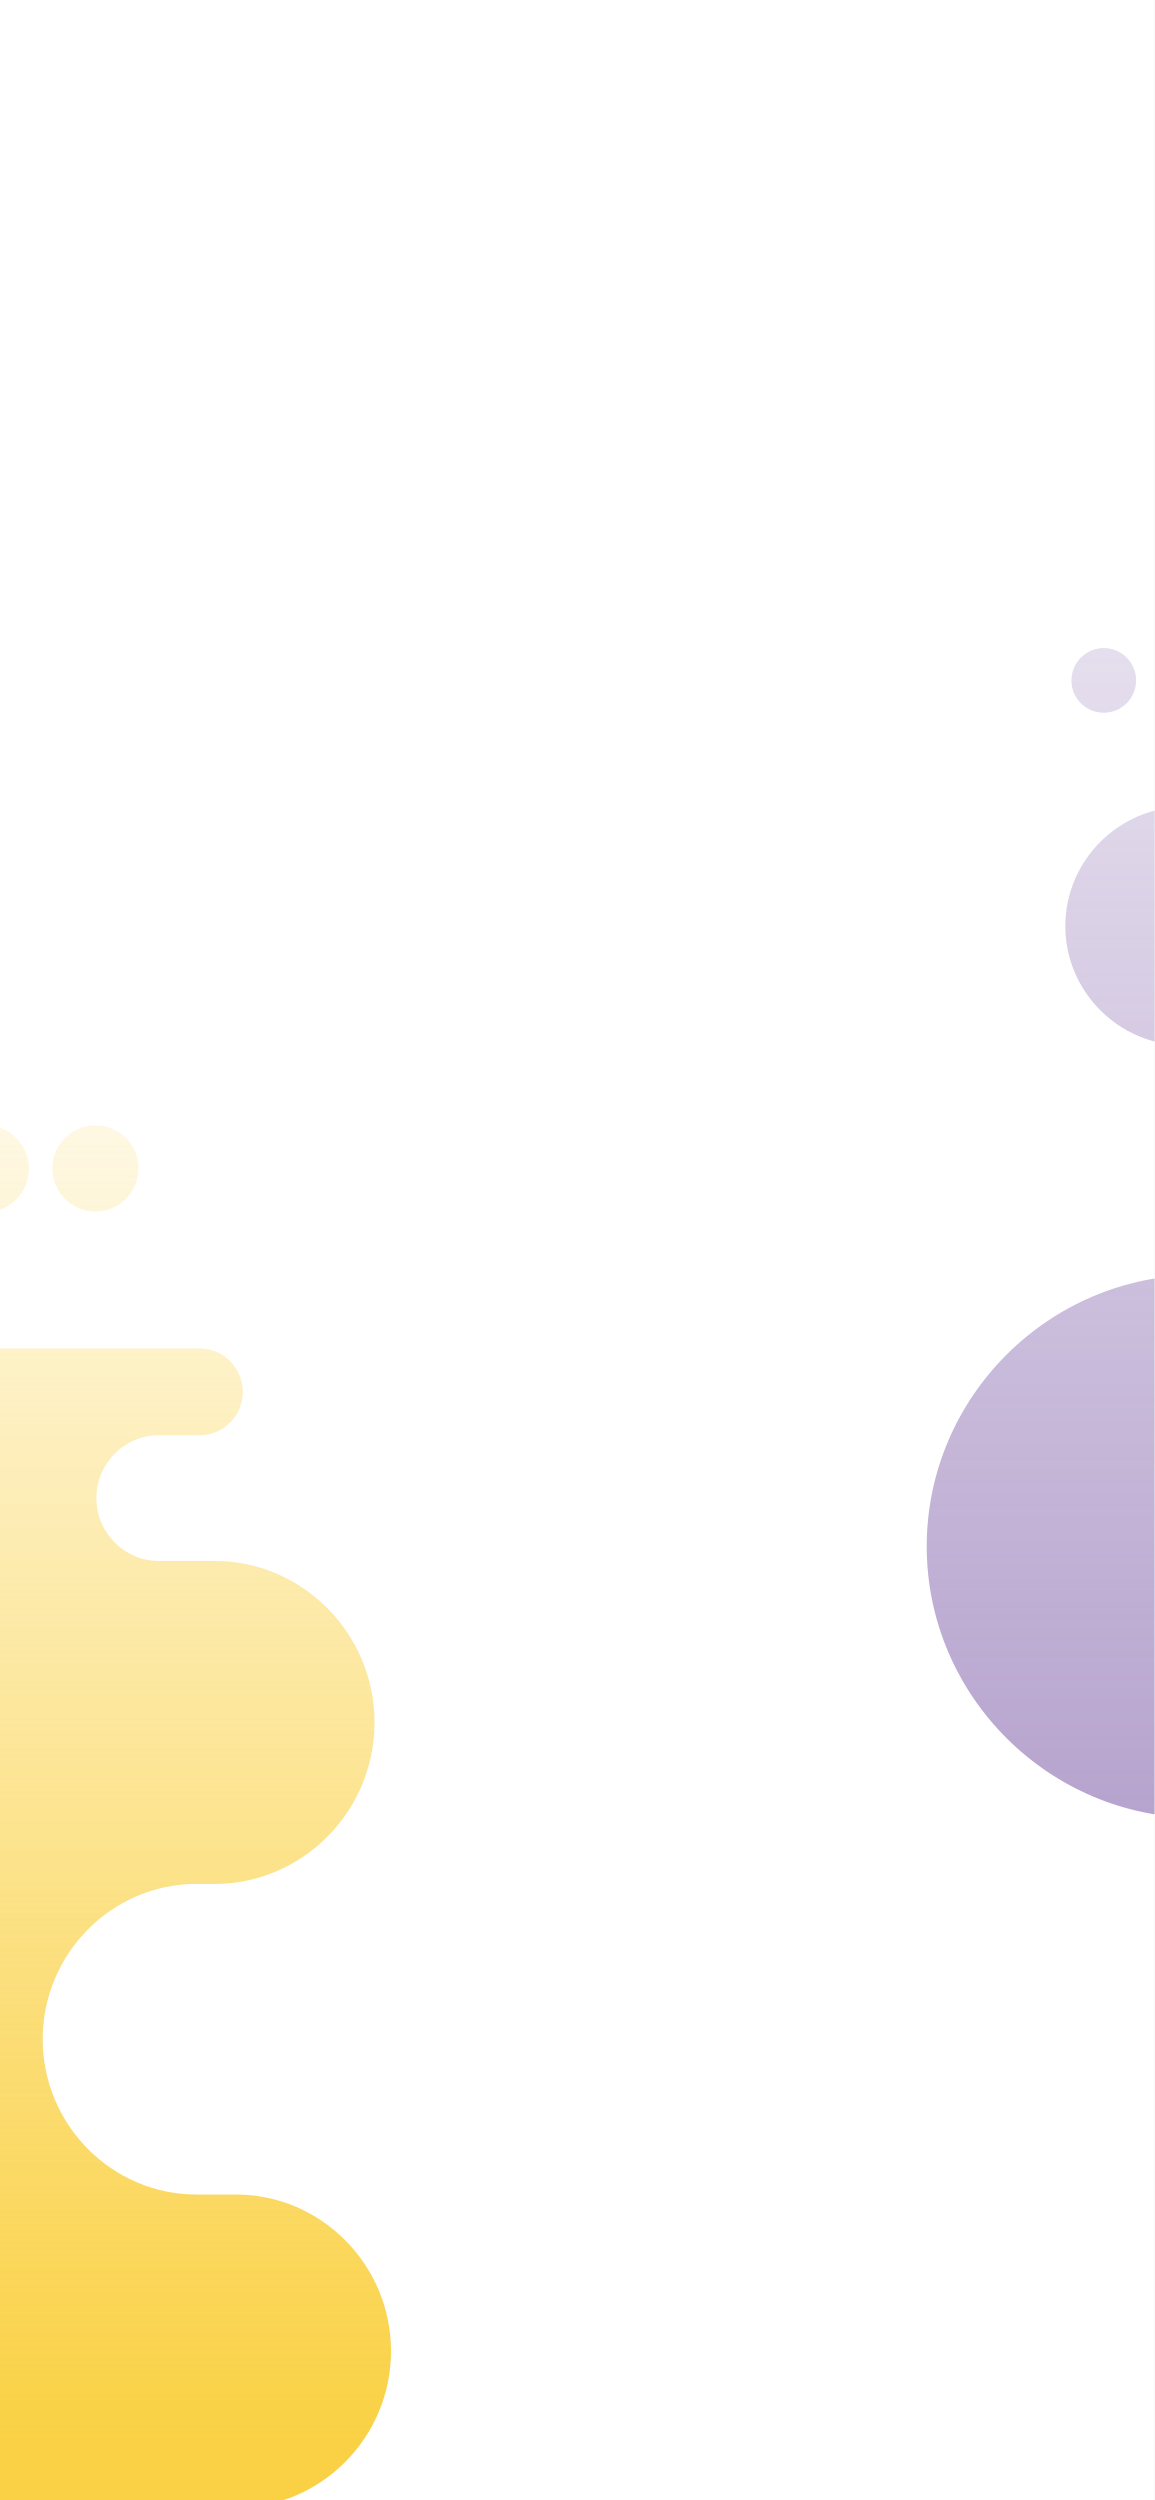
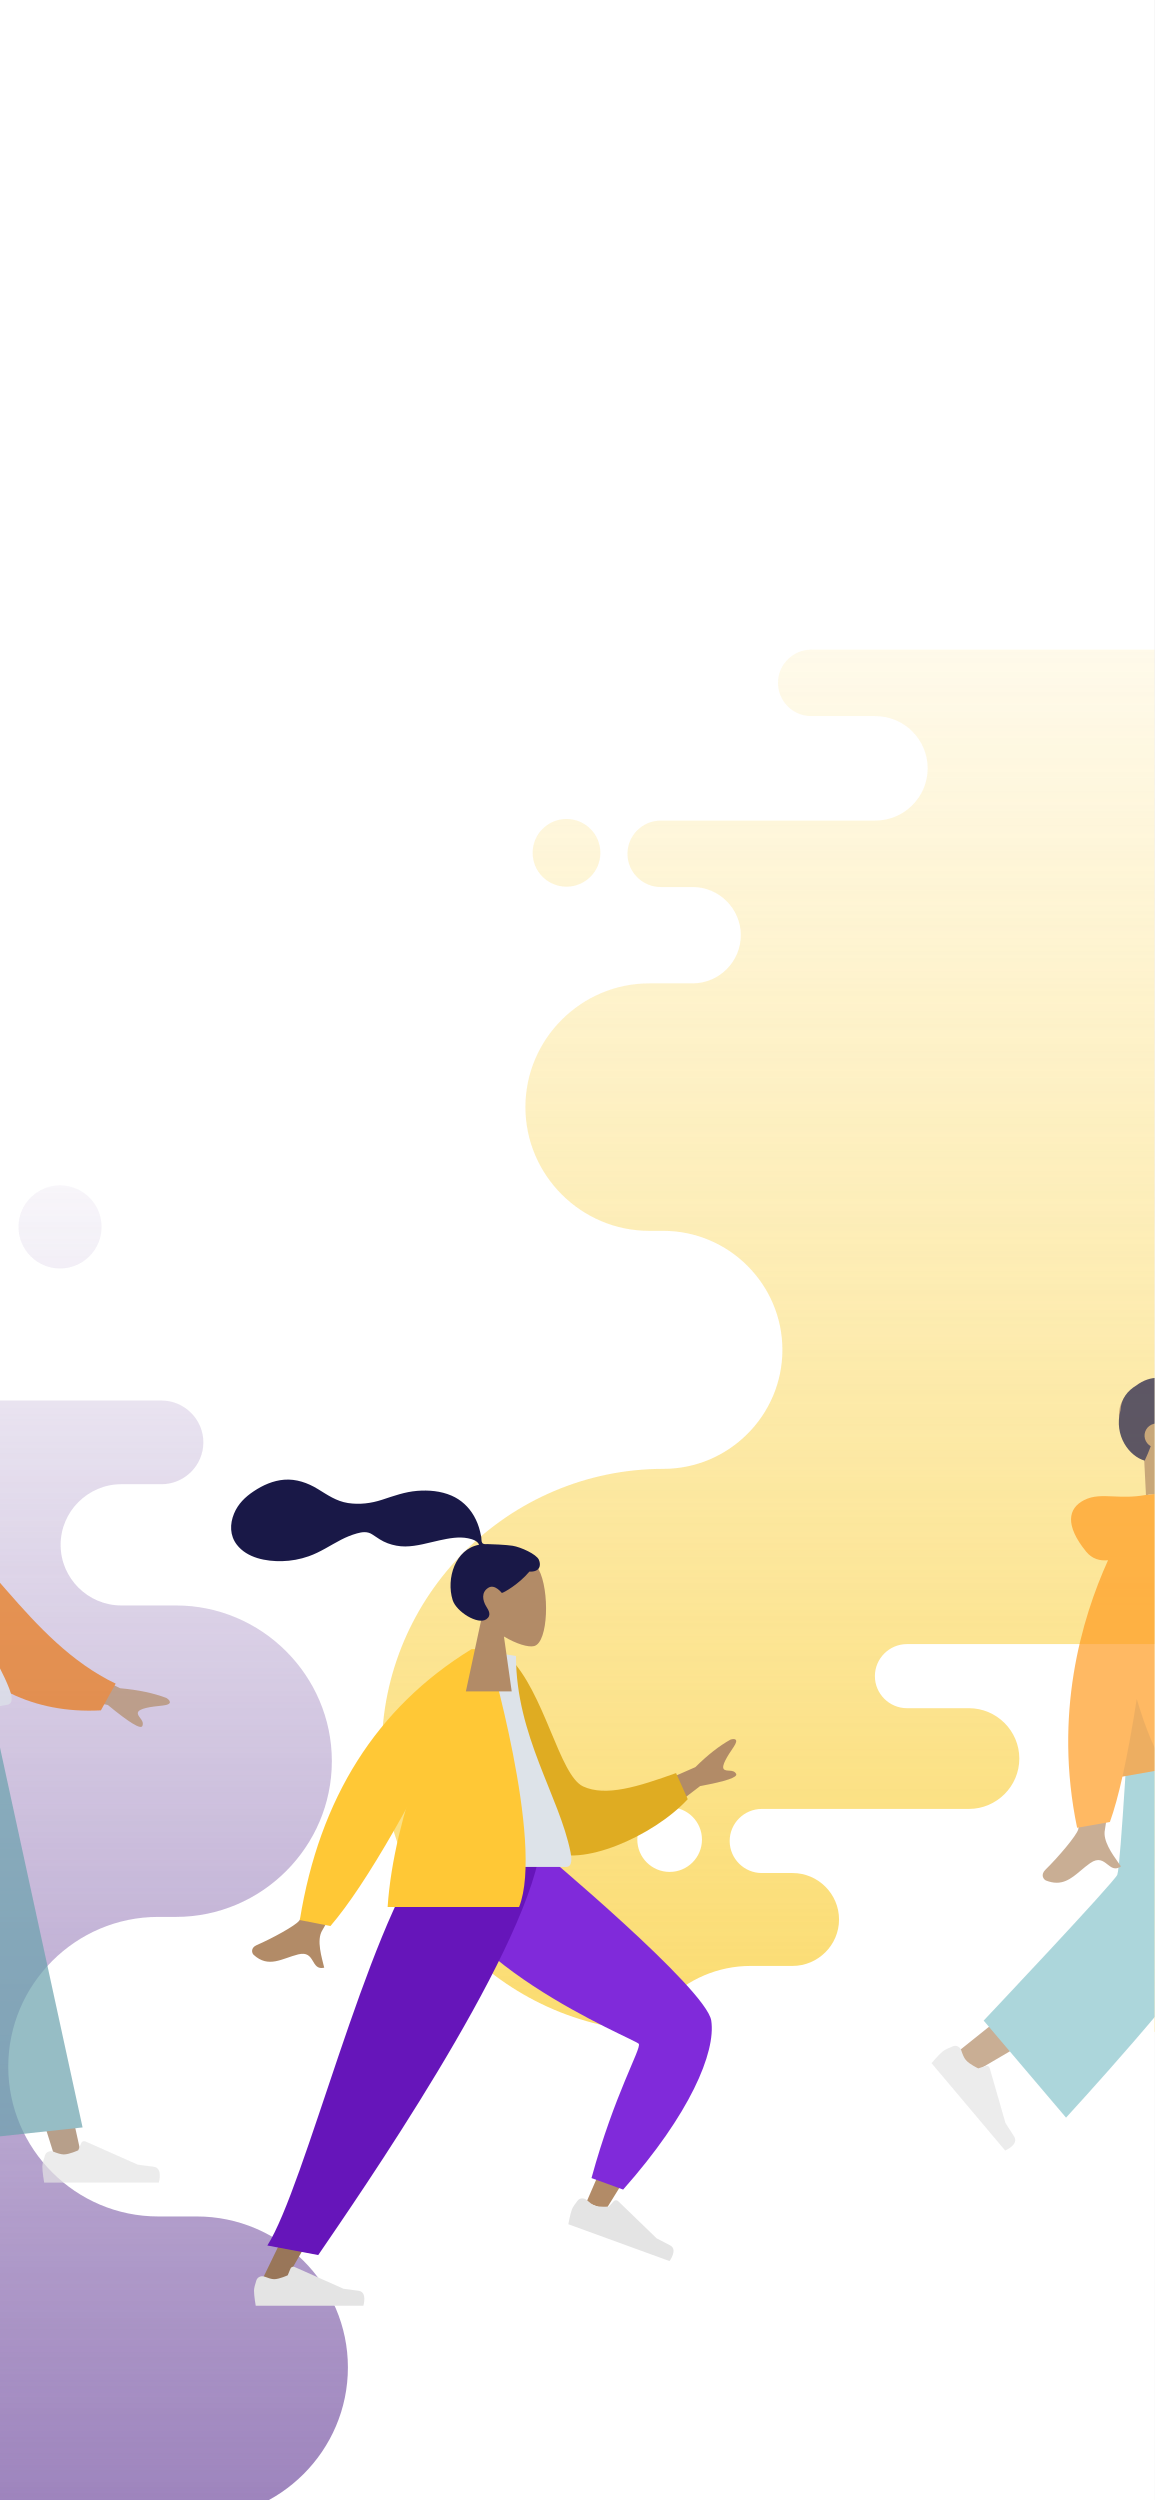
<svg xmlns="http://www.w3.org/2000/svg" width="375" height="812" viewBox="0 0 375 812" fill="none">
-   <g clip-path="url(#clip0)">
-     <path d="M0 0H375V812H0V0Z" fill="white" />
-     <path fill-rule="evenodd" clip-rule="evenodd" d="M389.241 590.451C340.715 590.451 301 550.768 301 502.28C301 453.779 340.715 414.108 389.241 414.108C409.762 414.108 426.549 397.334 426.549 376.83C426.549 356.328 409.762 339.553 389.241 339.553H384.805C363.471 339.553 346.015 322.11 346.015 300.793C346.015 279.476 363.471 262.034 384.805 262.034H398.42C406.722 262.034 413.518 255.244 413.518 246.948C413.518 238.651 406.722 231.861 398.42 231.861H388.415C382.678 231.861 377.997 227.172 377.997 221.452C377.997 215.719 382.69 211.042 388.415 211.042H455.7C464.708 211.042 472.075 203.682 472.075 194.68C472.075 185.68 464.708 178.32 455.7 178.32H435.582C429.844 178.32 425.163 173.631 425.163 167.91C425.163 162.177 429.856 157.5 435.582 157.5H721.727C729.203 157.5 735.329 163.623 735.329 171.092C735.329 178.562 729.203 184.685 721.727 184.685H701.098C689.343 184.685 679.727 194.292 679.727 206.038C679.727 217.784 689.343 227.391 701.098 227.391H789.45C796.926 227.391 803.053 233.513 803.053 240.983C803.053 248.453 796.938 254.575 789.45 254.575H776.394C765.55 254.575 756.688 263.442 756.688 274.265C756.688 285.1 765.563 293.954 776.394 293.954H794.165C822.005 293.954 844.785 316.717 844.785 344.533C844.785 372.348 822.005 395.111 794.165 395.111H788.368C761.587 395.111 739.681 416.999 739.681 443.758C739.681 470.516 761.587 492.405 788.368 492.405H800.913C827.912 492.405 850 514.475 850 541.452C850 568.43 827.912 590.5 800.913 590.5C661.226 590.451 528.929 590.451 389.241 590.451ZM756.501 184.5C763.957 184.5 770 178.456 770 171C770 163.544 763.957 157.5 756.501 157.5C749.045 157.5 743 163.544 743 171C743 178.456 749.045 184.5 756.501 184.5ZM358.5 231.5C364.308 231.5 369 226.795 369 221C369 215.193 364.295 210.5 358.5 210.5C352.692 210.5 348 215.204 348 221C347.988 226.795 352.692 231.5 358.5 231.5Z" fill="url(#paint0_linear)" />
-     <path fill-rule="evenodd" clip-rule="evenodd" d="M-345.508 814.45C-395.273 814.45 -436 773.3 -436 723.02C-436 672.727 -395.273 631.59 -345.508 631.59C-324.465 631.59 -307.249 614.196 -307.249 592.935C-307.249 571.675 -324.465 554.28 -345.508 554.28H-350.058C-371.936 554.28 -389.837 536.192 -389.837 514.088C-389.837 491.983 -371.936 473.896 -350.058 473.896H-336.096C-327.582 473.896 -320.613 466.855 -320.613 458.253C-320.613 449.65 -327.582 442.609 -336.096 442.609H-346.356C-352.24 442.609 -357.04 437.747 -357.04 431.815C-357.04 425.87 -352.227 421.021 -346.356 421.021H-277.355C-268.117 421.021 -260.563 413.388 -260.563 404.054C-260.563 394.722 -268.117 387.089 -277.355 387.089H-297.986C-303.87 387.089 -308.67 382.227 -308.67 376.295C-308.67 370.35 -303.858 365.5 -297.986 365.5H-4.544C3.123 365.5 9.405 371.849 9.405 379.595C9.405 387.341 3.123 393.689 -4.544 393.689H-25.7C-37.754 393.689 -47.615 403.651 -47.615 415.831C-47.615 428.012 -37.754 437.974 -25.7 437.974H64.906C72.573 437.974 78.856 444.322 78.856 452.068C78.856 459.814 72.585 466.162 64.906 466.162H51.517C40.396 466.162 31.309 475.357 31.309 486.58C31.309 497.815 40.409 506.997 51.517 506.997H69.742C98.291 506.997 121.652 530.601 121.652 559.444C121.652 588.287 98.291 611.891 69.742 611.891H63.796C36.332 611.891 13.868 634.588 13.868 662.335C13.868 690.083 36.332 712.78 63.796 712.78H76.661C104.349 712.78 127 735.665 127 763.64C127 791.614 104.349 814.5 76.661 814.5C-66.588 814.45 -202.259 814.45 -345.508 814.45ZM31.001 393.5C38.733 393.5 45 387.232 45 379.5C45 371.768 38.733 365.5 31.001 365.5C23.269 365.5 17 371.768 17 379.5C17 387.232 23.269 393.5 31.001 393.5ZM-377 442.5C-370.915 442.5 -366 437.571 -366 431.5C-366 425.416 -370.929 420.5 -377 420.5C-383.084 420.5 -388 425.428 -388 431.5C-388.012 437.571 -383.084 442.5 -377 442.5Z" fill="url(#paint1_linear)" />
-     <mask id="mask0" mask-type="alpha" maskUnits="userSpaceOnUse" x="0" y="0" width="375" height="812">
-       <rect width="375" height="812" fill="#C4C4C4" />
-     </mask>
-     <g mask="url(#mask0)">
- </g>
+   <g id="ON_BG_1">
+     <g clip-path="url(#clip0)">
+       <path d="M0 0H375V812H0V0Z" fill="white" />
+       <g id="Barra supeiror" opacity="0.8">
+         <path id="Fill 1" fill-rule="evenodd" clip-rule="evenodd" d="M215.456 659.95C165.161 659.95 124 618.8 124 568.52C124 518.227 165.161 477.09 215.456 477.09C236.724 477.09 254.123 459.696 254.123 438.435C254.123 417.175 236.724 399.78 215.456 399.78H210.858C188.746 399.78 170.655 381.692 170.655 359.588C170.655 337.483 188.746 319.396 210.858 319.396H224.968C233.574 319.396 240.617 312.355 240.617 303.753C240.617 295.15 233.574 288.109 224.968 288.109H214.6C208.653 288.109 203.802 283.247 203.802 277.315C203.802 271.37 208.666 266.521 214.6 266.521H284.336C293.672 266.521 301.307 258.888 301.307 249.554C301.307 240.222 293.672 232.589 284.336 232.589H263.485C257.538 232.589 252.687 227.727 252.687 221.795C252.687 215.85 257.55 211 263.485 211H560.054C567.802 211 574.152 217.349 574.152 225.095C574.152 232.841 567.802 239.189 560.054 239.189H538.673C526.49 239.189 516.524 249.151 516.524 261.331C516.524 273.512 526.49 283.474 538.673 283.474H630.244C637.992 283.474 644.343 289.822 644.343 297.568C644.343 305.314 638.005 311.662 630.244 311.662H616.713C605.473 311.662 596.289 320.857 596.289 332.08C596.289 343.315 605.487 352.497 616.713 352.497H635.131C663.985 352.497 687.596 376.101 687.596 404.944C687.596 433.787 663.985 457.391 635.131 457.391H629.123C601.366 457.391 578.662 480.088 578.662 507.835C578.662 535.583 601.366 558.28 629.123 558.28H642.125C670.107 558.28 693 581.165 693 609.14C693 637.114 670.107 660 642.125 660C497.349 659.95 360.233 659.95 215.456 659.95ZM596.001 239C603.733 239 610 232.732 610 225C610 217.268 603.733 211 596.001 211C588.269 211 582 217.268 582 225C582 232.732 588.269 239 596.001 239ZM184 288C190.085 288 195 283.071 195 277C195 270.916 190.071 266 184 266C177.916 266 173 270.928 173 277C172.988 283.071 177.916 288 184 288Z" fill="url(#paint0_linear)" />
+         <path id="Fill 1_2" fill-rule="evenodd" clip-rule="evenodd" d="M-347.759 817.951C-396.285 817.951 -436 778.268 -436 729.78C-436 681.279 -396.285 641.608 -347.759 641.608C-327.238 641.608 -310.451 624.834 -310.451 604.33C-310.451 583.828 -327.238 567.053 -347.759 567.053H-352.195C-373.529 567.053 -390.985 549.61 -390.985 528.293C-390.985 506.976 -373.529 489.534 -352.195 489.534H-338.58C-330.278 489.534 -323.482 482.744 -323.482 474.448C-323.482 466.151 -330.278 459.361 -338.58 459.361H-348.585C-354.322 459.361 -359.003 454.672 -359.003 448.952C-359.003 443.219 -354.31 438.542 -348.585 438.542H-281.3C-272.292 438.542 -264.925 431.182 -264.925 422.18C-264.925 413.18 -272.292 405.82 -281.3 405.82H-301.418C-307.156 405.82 -311.837 401.131 -311.837 395.41C-311.837 389.677 -307.144 385 -301.418 385H-15.273C-7.797 385 -1.671 391.123 -1.671 398.592C-1.671 406.062 -7.797 412.185 -15.273 412.185H-35.902C-47.657 412.185 -57.273 421.792 -57.273 433.538C-57.273 445.284 -47.657 454.891 -35.902 454.891H52.45C59.926 454.891 66.053 461.013 66.053 468.483C66.053 475.953 59.938 482.075 52.45 482.075H39.394C28.55 482.075 19.688 490.942 19.688 501.765C19.688 512.6 28.563 521.454 39.394 521.454H57.165C85.004 521.454 107.785 544.217 107.785 572.033C107.785 599.848 85.004 622.611 57.165 622.611H51.368C24.587 622.611 2.681 644.499 2.681 671.258C2.681 698.016 24.587 719.905 51.368 719.905H63.913C90.912 719.905 113 741.975 113 768.952C113 795.93 90.912 818 63.913 818C-75.774 817.951 -208.071 817.951 -347.759 817.951ZM19.501 412C26.957 412 33 405.956 33 398.5C33 391.044 26.957 385 19.501 385C12.045 385 6 391.044 6 398.5C6 405.956 12.045 412 19.501 412ZM-378.5 459C-372.692 459 -368 454.295 -368 448.5C-368 442.693 -372.705 438 -378.5 438C-384.308 438 -389 442.704 -389 448.5C-389.012 454.295 -384.308 459 -378.5 459Z" fill="url(#paint1_linear)" />
+       </g>
+       <path id="Fill 1 Copy" fill-rule="evenodd" clip-rule="evenodd" d="M248.241 966.951C199.715 966.951 160 927.268 160 878.78C160 830.279 199.715 790.608 248.241 790.608C268.762 790.608 285.549 773.834 285.549 753.33C285.549 732.828 268.762 716.053 248.241 716.053H243.805C222.471 716.053 205.015 698.61 205.015 677.293C205.015 655.976 222.471 638.534 243.805 638.534H257.42C265.722 638.534 272.518 631.744 272.518 623.448C272.518 615.151 265.722 608.361 257.42 608.361H247.415C241.678 608.361 236.997 603.672 236.997 597.952C236.997 592.219 241.69 587.542 247.415 587.542H314.7C323.708 587.542 331.075 580.182 331.075 571.18C331.075 562.18 323.708 554.82 314.7 554.82H294.582C288.844 554.82 284.163 550.131 284.163 544.41C284.163 538.677 288.856 534 294.582 534H580.727C588.203 534 594.329 540.123 594.329 547.592C594.329 555.062 588.203 561.185 580.727 561.185H560.098C548.343 561.185 538.727 570.792 538.727 582.538C538.727 594.284 548.343 603.891 560.098 603.891H648.45C655.926 603.891 662.053 610.013 662.053 617.483C662.053 624.953 655.938 631.075 648.45 631.075H635.394C624.55 631.075 615.688 639.942 615.688 650.765C615.688 661.6 624.563 670.454 635.394 670.454H653.165C681.005 670.454 703.785 693.217 703.785 721.033C703.785 748.848 681.005 771.611 653.165 771.611H647.368C620.587 771.611 598.681 793.499 598.681 820.258C598.681 847.016 620.587 868.905 647.368 868.905H659.913C686.912 868.905 709 890.975 709 917.952C709 944.93 686.912 967 659.913 967C520.226 966.951 387.929 966.951 248.241 966.951ZM615.501 561C622.957 561 629 554.956 629 547.5C629 540.044 622.957 534 615.501 534C608.045 534 602 540.044 602 547.5C602 554.956 608.045 561 615.501 561ZM217.5 608C223.308 608 228 603.295 228 597.5C228 591.693 223.295 587 217.5 587C211.692 587 207 591.704 207 597.5C206.988 603.295 211.692 608 217.5 608Z" fill="white" />
+       <g id="humaaan-3" opacity="0.7">
+         <g id="Bottom/Skinny Jeans 1">
+           <path id="Leg" fill-rule="evenodd" clip-rule="evenodd" d="M-35.75 551.905L-3.356 633.51L18.371 702.501H26.95L-6.265 551.905L-35.75 551.905Z" fill="#997659" />
+           <g id="Right Shoe">
+             <path id="shoe" fill-rule="evenodd" clip-rule="evenodd" d="M17.363 698.867C16.281 698.428 15.008 698.899 14.629 700.004C14.201 701.253 13.75 702.788 13.75 703.719C13.75 705.496 14.345 708.905 14.345 708.905C16.416 708.905 51.57 708.905 51.57 708.905C51.57 708.905 53.021 704.131 49.895 703.75C46.769 703.369 44.701 703.062 44.701 703.062L27.716 695.526C27.202 695.298 26.601 695.538 26.386 696.057L25.408 698.42C25.408 698.42 22.514 699.764 20.704 699.764C19.798 699.764 18.467 699.315 17.363 698.867Z" fill="#E4E4E4" />
+           </g>
+           <path id="Pant" fill-rule="evenodd" clip-rule="evenodd" d="M-13.97 695.395L26.82 690.988L-3.41 551.905H-39.945L-13.97 695.395Z" fill="#69A1AC" />
+         </g>
+         <g id="Body/Long Sleeve 1">
+           <path id="Skin" fill-rule="evenodd" clip-rule="evenodd" d="M39.004 548.343L15.639 536.822L13.055 548.917L35.04 553.787C42.033 559.561 45.773 561.823 46.26 560.572C46.67 559.518 46.061 558.706 45.5 557.958C45.062 557.375 44.654 556.831 44.78 556.242C45.068 554.896 48.983 554.342 52.722 553.975C56.46 553.607 55.097 552.158 54.065 551.506C49.903 549.92 44.883 548.865 39.004 548.343ZM-64.789 594.205C-63.567 590.02 -63.711 551.353 -63.711 551.353L-50.146 549.016C-50.146 549.016 -55.566 591.693 -56.13 594.346C-56.863 597.791 -53.831 602.075 -51.775 604.979C-51.457 605.429 -51.162 605.845 -50.908 606.22C-52.822 607.515 -54.018 606.569 -55.279 605.571C-56.702 604.445 -58.209 603.253 -60.926 605.15C-61.976 605.883 -62.948 606.702 -63.897 607.502C-67.175 610.265 -70.186 612.804 -75.246 610.797C-76.048 610.479 -77.137 608.94 -75.452 607.291C-71.256 603.182 -65.387 596.251 -64.789 594.205Z" fill="#B28B67" />
+           <path id="Coat Back" fill-rule="evenodd" clip-rule="evenodd" d="M-35.202 487.773L-29.763 485.823C-5.787 500.103 8.841 533.078 37.57 546.846L32.77 555.527C-12.447 557.86 -30.832 517.734 -35.202 487.773Z" fill="#E87613" />
+           <path id="Shirt" fill-rule="evenodd" clip-rule="evenodd" d="M-47.245 562.459C-47.245 562.459 -13.51 556.511 2.384 553.708C4.652 553.308 3.648 550.114 3.029 548.522C-4.111 530.149 -22.5 512.229 -27.279 485.126L-41.989 485.409C-50.477 506.51 -50.444 530.64 -47.245 562.459Z" fill="#DDE3E9" />
+         </g>
+       </g>
+       <g id="humaaan-3 copy" opacity="0.7">
+         <g id="Head/Front">
+           <g id="Head">
+             <path id="Head_2" fill-rule="evenodd" clip-rule="evenodd" d="M380.671 477.375C385.455 478.751 389.824 478.864 391.593 477.866C396.029 475.363 391.804 457.842 386.279 451.969C380.754 446.096 361 448.184 363.687 462.034C364.619 466.841 367.732 470.519 371.584 473.169L372.882 499.039L388.151 494.948L380.671 477.375Z" fill="#B28B67" />
+           </g>
+           <path id="Hair" fill-rule="evenodd" clip-rule="evenodd" d="M376.863 460.112C377.657 457.795 378.524 455.958 379.94 454.646C386.681 452.953 387.145 451.541 386.06 447.492C384.769 447.008 380.593 446.728 376.211 447.509C373.858 447.471 371.301 448.282 369.086 449.992C366.241 451.689 364.137 454.265 363.928 458.09C361.685 466.385 366.849 473.01 371.795 474.421C372.569 472.775 373.211 471.21 373.761 469.728C372.866 469.226 372.166 468.378 371.88 467.31C371.316 465.205 372.568 463.041 374.676 462.476C374.831 462.434 374.986 462.403 375.141 462.38C375.941 464.986 378.717 473.785 380.572 476.603C382.758 479.925 390.052 478.93 392.513 478.271C394.638 477.702 394.027 475.712 393.59 474.286C393.527 474.08 393.467 473.887 393.42 473.711C393.321 473.343 392.842 473.472 392.301 473.618C391.598 473.808 390.791 474.026 390.575 473.221C390.34 472.343 391.375 471.344 392.301 470.45C392.878 469.892 393.414 469.375 393.572 468.954C394.071 467.626 393.936 466.05 392.733 466.373C392.075 466.549 391.275 467.169 390.311 467.916C388.856 469.042 387.031 470.456 384.768 471.063C381.03 472.064 376.914 460.261 376.863 460.112Z" fill="#191847" />
+         </g>
+         <g id="Bottom/Skinny Jeans 1_2">
+           <path id="Leg_2" fill-rule="evenodd" clip-rule="evenodd" d="M372.727 551.905C372.382 580.582 367.351 619.19 366.547 620.978C365.744 622.765 311.056 666.441 311.056 666.441L316.965 672.735C316.965 672.735 381.491 635.288 384.477 630.294C387.463 625.299 397.185 579.34 404.99 551.905H372.727Z" fill="#B28B67" />
+           <g id="Left Shoe">
+             <path id="shoe_2" fill-rule="evenodd" clip-rule="evenodd" d="M312.225 665.975C311.865 664.862 310.679 664.189 309.585 664.61C308.349 665.086 306.88 665.728 306.164 666.327C304.796 667.469 302.555 670.114 302.555 670.114C303.886 671.693 326.483 698.496 326.483 698.496C326.483 698.496 331.09 696.533 329.374 693.905C327.657 691.277 326.564 689.503 326.564 689.503L321.449 671.714C321.293 671.173 320.72 670.867 320.181 671.037L317.736 671.809C317.736 671.809 314.841 670.466 313.678 669.087C313.098 668.398 312.589 667.102 312.225 665.975Z" fill="#E4E4E4" />
+           </g>
+           <path id="Pant_2" fill-rule="evenodd" clip-rule="evenodd" d="M319.493 656.287L346.25 687.809C346.25 687.809 388.523 641.856 395.54 627.841C402.558 613.825 408.157 551.905 408.157 551.905H367.025C367.025 551.905 363.967 606.379 362.902 608.914C361.837 611.449 319.493 656.287 319.493 656.287Z" fill="#89C5CC" />
+         </g>
+         <g id="Body/Long Sleeve 1_2">
+           <path id="Skin_2" fill-rule="evenodd" clip-rule="evenodd" d="M454.004 548.343L430.639 536.822L428.055 548.917L450.04 553.787C457.033 559.561 460.773 561.823 461.26 560.572C461.67 559.518 461.061 558.706 460.5 557.958C460.062 557.375 459.654 556.831 459.78 556.242C460.068 554.896 463.984 554.342 467.722 553.975C471.46 553.607 470.097 552.158 469.065 551.506C464.903 549.92 459.883 548.865 454.004 548.343ZM350.211 594.205C351.433 590.02 351.289 551.353 351.289 551.353L364.854 549.016C364.854 549.016 359.434 591.693 358.87 594.346C358.137 597.791 361.169 602.075 363.225 604.979C363.543 605.429 363.838 605.845 364.092 606.22C362.178 607.515 360.982 606.569 359.722 605.571C358.298 604.445 356.791 603.253 354.074 605.15C353.024 605.883 352.052 606.702 351.103 607.502C347.825 610.265 344.814 612.804 339.754 610.797C338.952 610.479 337.863 608.94 339.548 607.291C343.744 603.182 349.613 596.251 350.211 594.205Z" fill="#B28B67" />
+           <path id="Shirt_2" fill-rule="evenodd" clip-rule="evenodd" d="M367.755 562.459C367.755 562.459 401.49 556.511 417.384 553.708C419.652 553.308 418.648 550.114 418.029 548.522C410.889 530.149 392.5 512.229 387.721 485.126L373.011 485.409C364.523 506.51 364.556 530.64 367.755 562.459Z" fill="#DDE3E9" />
+           <path id="Coat Front" fill-rule="evenodd" clip-rule="evenodd" d="M359.895 506.761C357.258 507.035 354.715 506.361 352.757 503.945C345.862 495.442 346.837 489.919 352.128 487.227C355.037 485.747 358.042 485.877 361.639 486.033C364.583 486.161 367.924 486.306 371.934 485.599C372.322 485.53 372.68 485.494 373.01 485.487L377.808 484.92C377.808 484.92 408.601 546.78 403.801 570.126L364.574 577.043C363.286 582.785 361.922 587.837 360.493 591.785L349.849 593.662C342.186 556.897 351.188 525.981 359.895 506.761Z" fill="#FF9B21" />
+           <path id="Shade" fill-rule="evenodd" clip-rule="evenodd" d="M364.573 577.043C366.262 569.51 367.818 560.79 369.215 551.821C371.932 560.947 375.373 569.988 379.234 574.458L364.573 577.043Z" fill="black" fill-opacity="0.1" />
+         </g>
+       </g>
+       <g id="Group 62">
+         <path id="Leg_3" fill-rule="evenodd" clip-rule="evenodd" d="M139.319 600.792C140.437 616.044 212.456 660.945 212.876 662.204C213.157 663.044 190.46 715.303 190.46 715.303L196.755 717.748C196.755 717.748 231.568 662.402 229.78 656.505C227.22 648.062 173.902 600.955 173.902 600.955L139.319 600.792Z" fill="#B28B67" />
+         <path id="Pant_3" fill-rule="evenodd" clip-rule="evenodd" d="M192.116 707.435L202.395 711.175C224.068 686.732 232.564 666.564 231.015 656.288C229.466 646.012 175.329 600.83 175.329 600.83L138.582 600.83C139.836 636.149 206.589 662.339 207.481 663.844C208.374 665.349 199.588 680.09 192.116 707.435Z" fill="#802ADA" />
+         <g id="Right Show">
+           <path id="shoe_3" fill-rule="evenodd" clip-rule="evenodd" d="M190.602 714.598C189.73 713.817 188.37 713.823 187.639 714.738C186.878 715.689 186.036 716.85 185.746 717.647C185.172 719.222 184.597 722.435 184.597 722.435C186.426 723.101 217.458 734.395 217.458 734.395C217.458 734.395 220.279 730.629 217.642 729.287C215.005 727.945 213.279 727.009 213.279 727.009L200.764 714.916C200.359 714.524 199.711 714.544 199.331 714.96L197.746 716.695C197.746 716.695 194.758 716.956 193.161 716.375C192.393 716.096 191.413 715.324 190.602 714.598Z" fill="#E4E4E4" />
+         </g>
+         <path id="Leg_4" fill-rule="evenodd" clip-rule="evenodd" d="M147.6 600.792L115.517 677.778L83.985 742.863H91.425L172.818 600.792H147.6Z" fill="#997659" />
+         <path id="Pant_4" fill-rule="evenodd" clip-rule="evenodd" d="M86.833 729.342L103.364 732.441C116.145 713.659 169.635 636.644 175.5 600.792H138.699C119.114 626.71 99.016 710.249 86.833 729.342Z" fill="#6615BA" />
+         <path id="Arm" fill-rule="evenodd" clip-rule="evenodd" d="M203.4 583.823L225.866 573.961C229.801 570.042 233.601 567.062 237.266 565.024C238.362 564.675 240.235 564.57 238.237 567.486C236.239 570.402 234.27 573.56 235.068 574.582C235.866 575.604 238.178 574.476 239.092 576.138C239.701 577.246 235.803 578.571 227.399 580.114L210.574 593.008L203.4 583.823Z" fill="#B28B67" />
+         <path id="Arm_2" fill-rule="evenodd" clip-rule="evenodd" d="M112.575 586.539L125.28 589.059C112.503 612.859 105.651 625.473 104.724 626.901C102.638 630.114 104.584 636.003 105.303 639.104C100.793 640.154 102.571 633.368 96.864 634.785C91.654 636.078 87.236 639.397 82.378 634.921C81.781 634.371 81.344 632.651 83.38 631.768C88.454 629.57 95.949 625.455 97.164 623.857C98.822 621.678 103.959 609.239 112.575 586.539Z" fill="#B28B67" />
+         <path id="Coat Back_2" fill-rule="evenodd" clip-rule="evenodd" d="M159.811 539.026L165.172 538.107C176.85 549.43 181.615 576.631 189.397 580.232C196.754 583.636 207.184 580.342 219.582 575.894L223.379 584.373C212.114 596.554 188.117 606.845 178.389 600.97C162.838 591.577 159.247 558.028 159.811 539.026Z" fill="#DFAC22" />
+         <path id="Shirt_3" fill-rule="evenodd" clip-rule="evenodd" d="M136.44 606.37C136.44 606.37 168.685 606.37 183.878 606.37C186.045 606.37 185.637 603.241 185.323 601.663C181.707 583.443 167.59 563.802 167.59 537.867L153.907 535.722C142.589 553.916 138.675 576.316 136.44 606.37Z" fill="#DDE3E9" />
+         <path id="Clothes Body" fill-rule="evenodd" clip-rule="evenodd" d="M125.9 619.384H168.601C176.868 598.503 158.442 535.722 158.442 535.722H153.18C142.95 553.969 127.899 589.243 125.9 619.384Z" fill="#FFC836" />
+         <path id="Clothes Front" fill-rule="evenodd" clip-rule="evenodd" d="M153.024 535.722L155.493 535.722L156.28 540.017C135.207 583.592 118.888 612.114 107.323 625.581L97.38 623.635C103.785 583.93 122.333 554.626 153.024 535.722Z" fill="#FFC836" />
+         <g id="Head/Front_2">
+           <g id="Head_3">
+             <path id="Head_4" fill-rule="evenodd" clip-rule="evenodd" d="M163.68 531.535C167.695 533.954 171.64 535.123 173.492 534.646C178.135 533.45 178.562 516.471 174.969 509.777C171.376 503.083 152.906 500.166 151.976 513.428C151.652 518.031 153.586 522.139 156.443 525.491L151.32 549.356H166.2L163.68 531.535Z" fill="#B28B67" />
+           </g>
+           <path id="hair" fill-rule="evenodd" clip-rule="evenodd" d="M166.487 502.062C164.526 501.741 159.246 501.52 158.272 501.52C157.649 501.52 156.975 501.662 156.607 501.091C156.305 500.623 156.415 499.832 156.325 499.289C156.221 498.659 156.072 498.036 155.922 497.416C155.494 495.649 154.847 493.969 153.943 492.391C152.245 489.43 149.758 487.111 146.618 485.762C143.151 484.272 139.227 483.931 135.497 484.233C131.506 484.557 127.893 485.874 124.125 487.113C120.534 488.294 116.773 488.759 113.017 488.182C109.233 487.601 106.374 485.551 103.182 483.605C99.915 481.613 96.18 480.31 92.317 480.61C88.712 480.89 85.388 482.378 82.407 484.366C79.617 486.226 77.315 488.463 76.016 491.613C74.618 495.001 74.619 498.72 76.918 501.714C80.25 506.054 86.436 507.176 91.583 507.065C94.56 507 97.484 506.457 100.294 505.469C104.043 504.151 107.282 501.918 110.788 500.106C112.434 499.255 114.135 498.557 115.918 498.054C117.648 497.565 119.352 497.341 120.919 498.386C122.576 499.491 124.061 500.577 125.957 501.269C127.775 501.933 129.702 502.304 131.64 502.289C135.41 502.26 139.126 501.086 142.787 500.299C145.773 499.658 148.968 499.019 152.012 499.635C153.283 499.892 155.138 500.424 155.597 501.743C147.875 503.142 144.842 512.687 147.019 519.694C148.194 523.476 155.256 527.898 158.002 525.909C159.742 524.65 158.686 522.996 158.002 521.904C156.693 519.814 156.246 517.128 158.668 515.673C160.757 514.418 162.954 517.399 162.995 517.395C163.569 517.35 168.531 514.545 171.95 510.453C175.322 510.652 175.834 508.43 175.028 506.612C174.223 504.794 169.197 502.507 166.487 502.062Z" fill="#191847" />
+         </g>
+         <g id="Left Shot">
+           <path id="shoe_4" fill-rule="evenodd" clip-rule="evenodd" d="M86.021 739.486C84.934 739.051 83.658 739.522 83.284 740.632C82.894 741.786 82.5 743.164 82.5 744.013C82.5 745.689 83.059 748.905 83.059 748.905C85.004 748.905 118.028 748.905 118.028 748.905C118.028 748.905 119.391 744.401 116.454 744.042C113.517 743.683 111.575 743.393 111.575 743.393L95.678 736.31C95.164 736.08 94.562 736.321 94.347 736.842L93.451 739.014C93.451 739.014 90.733 740.282 89.033 740.282C88.216 740.282 87.031 739.892 86.021 739.486Z" fill="#E4E4E4" />
+         </g>
+       </g>
+     </g>
  </g>
  <defs>
-     <linearGradient id="paint0_linear" x1="-230.692" y1="1001.4" x2="-230.692" y2="-3.33938e-05" gradientUnits="userSpaceOnUse">
+     <linearGradient id="paint0_linear" x1="408.5" y1="686" x2="408.5" y2="135" gradientUnits="userSpaceOnUse">
+       <stop stop-color="#FAD144" />
+       <stop offset="1" stop-color="#FAD144" stop-opacity="0" />
+     </linearGradient>
+     <linearGradient id="paint1_linear" x1="-161.5" y1="818" x2="-161.5" y2="350" gradientUnits="userSpaceOnUse">
      <stop stop-color="#8464AC" />
      <stop offset="1" stop-color="#8464AC" stop-opacity="0" />
-     </linearGradient>
-     <linearGradient id="paint1_linear" x1="-154.5" y1="794.5" x2="-154.5" y2="289.5" gradientUnits="userSpaceOnUse">
-       <stop stop-color="#FAD144" />
-       <stop offset="1" stop-color="#FAD144" stop-opacity="0" />
    </linearGradient>
    <clipPath id="clip0">
      <path d="M0 0H375V812H0V0Z" fill="white" />
    </clipPath>
  </defs>
</svg>
